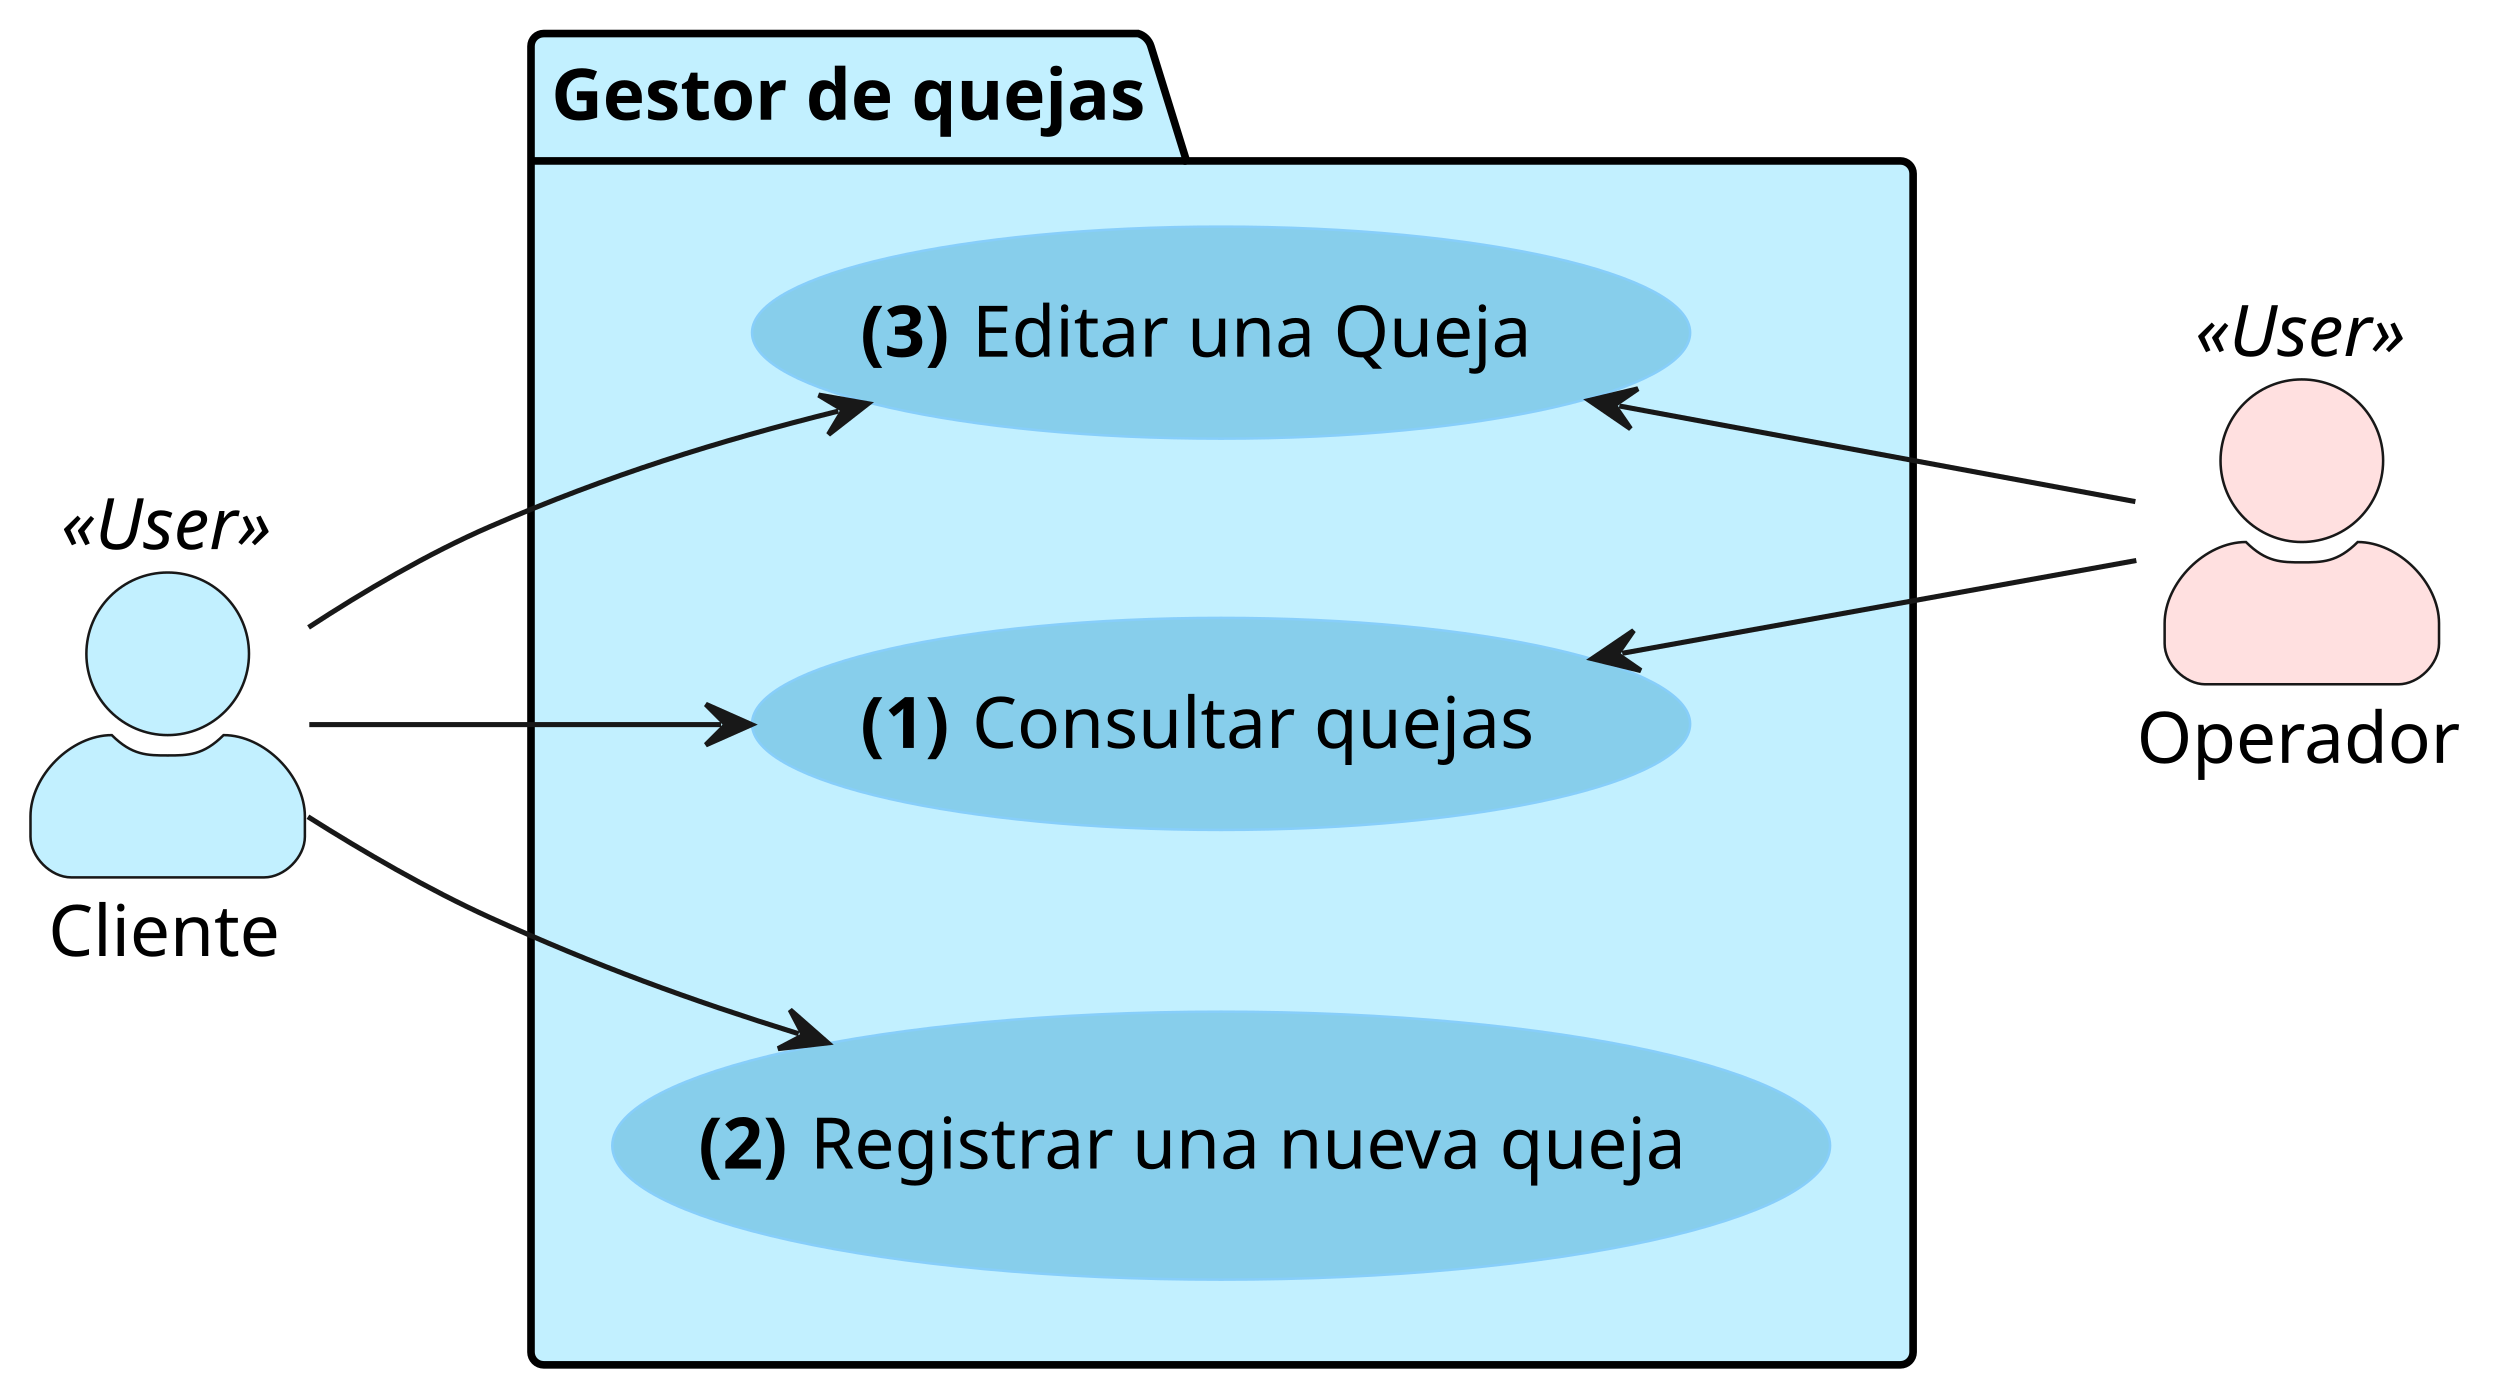
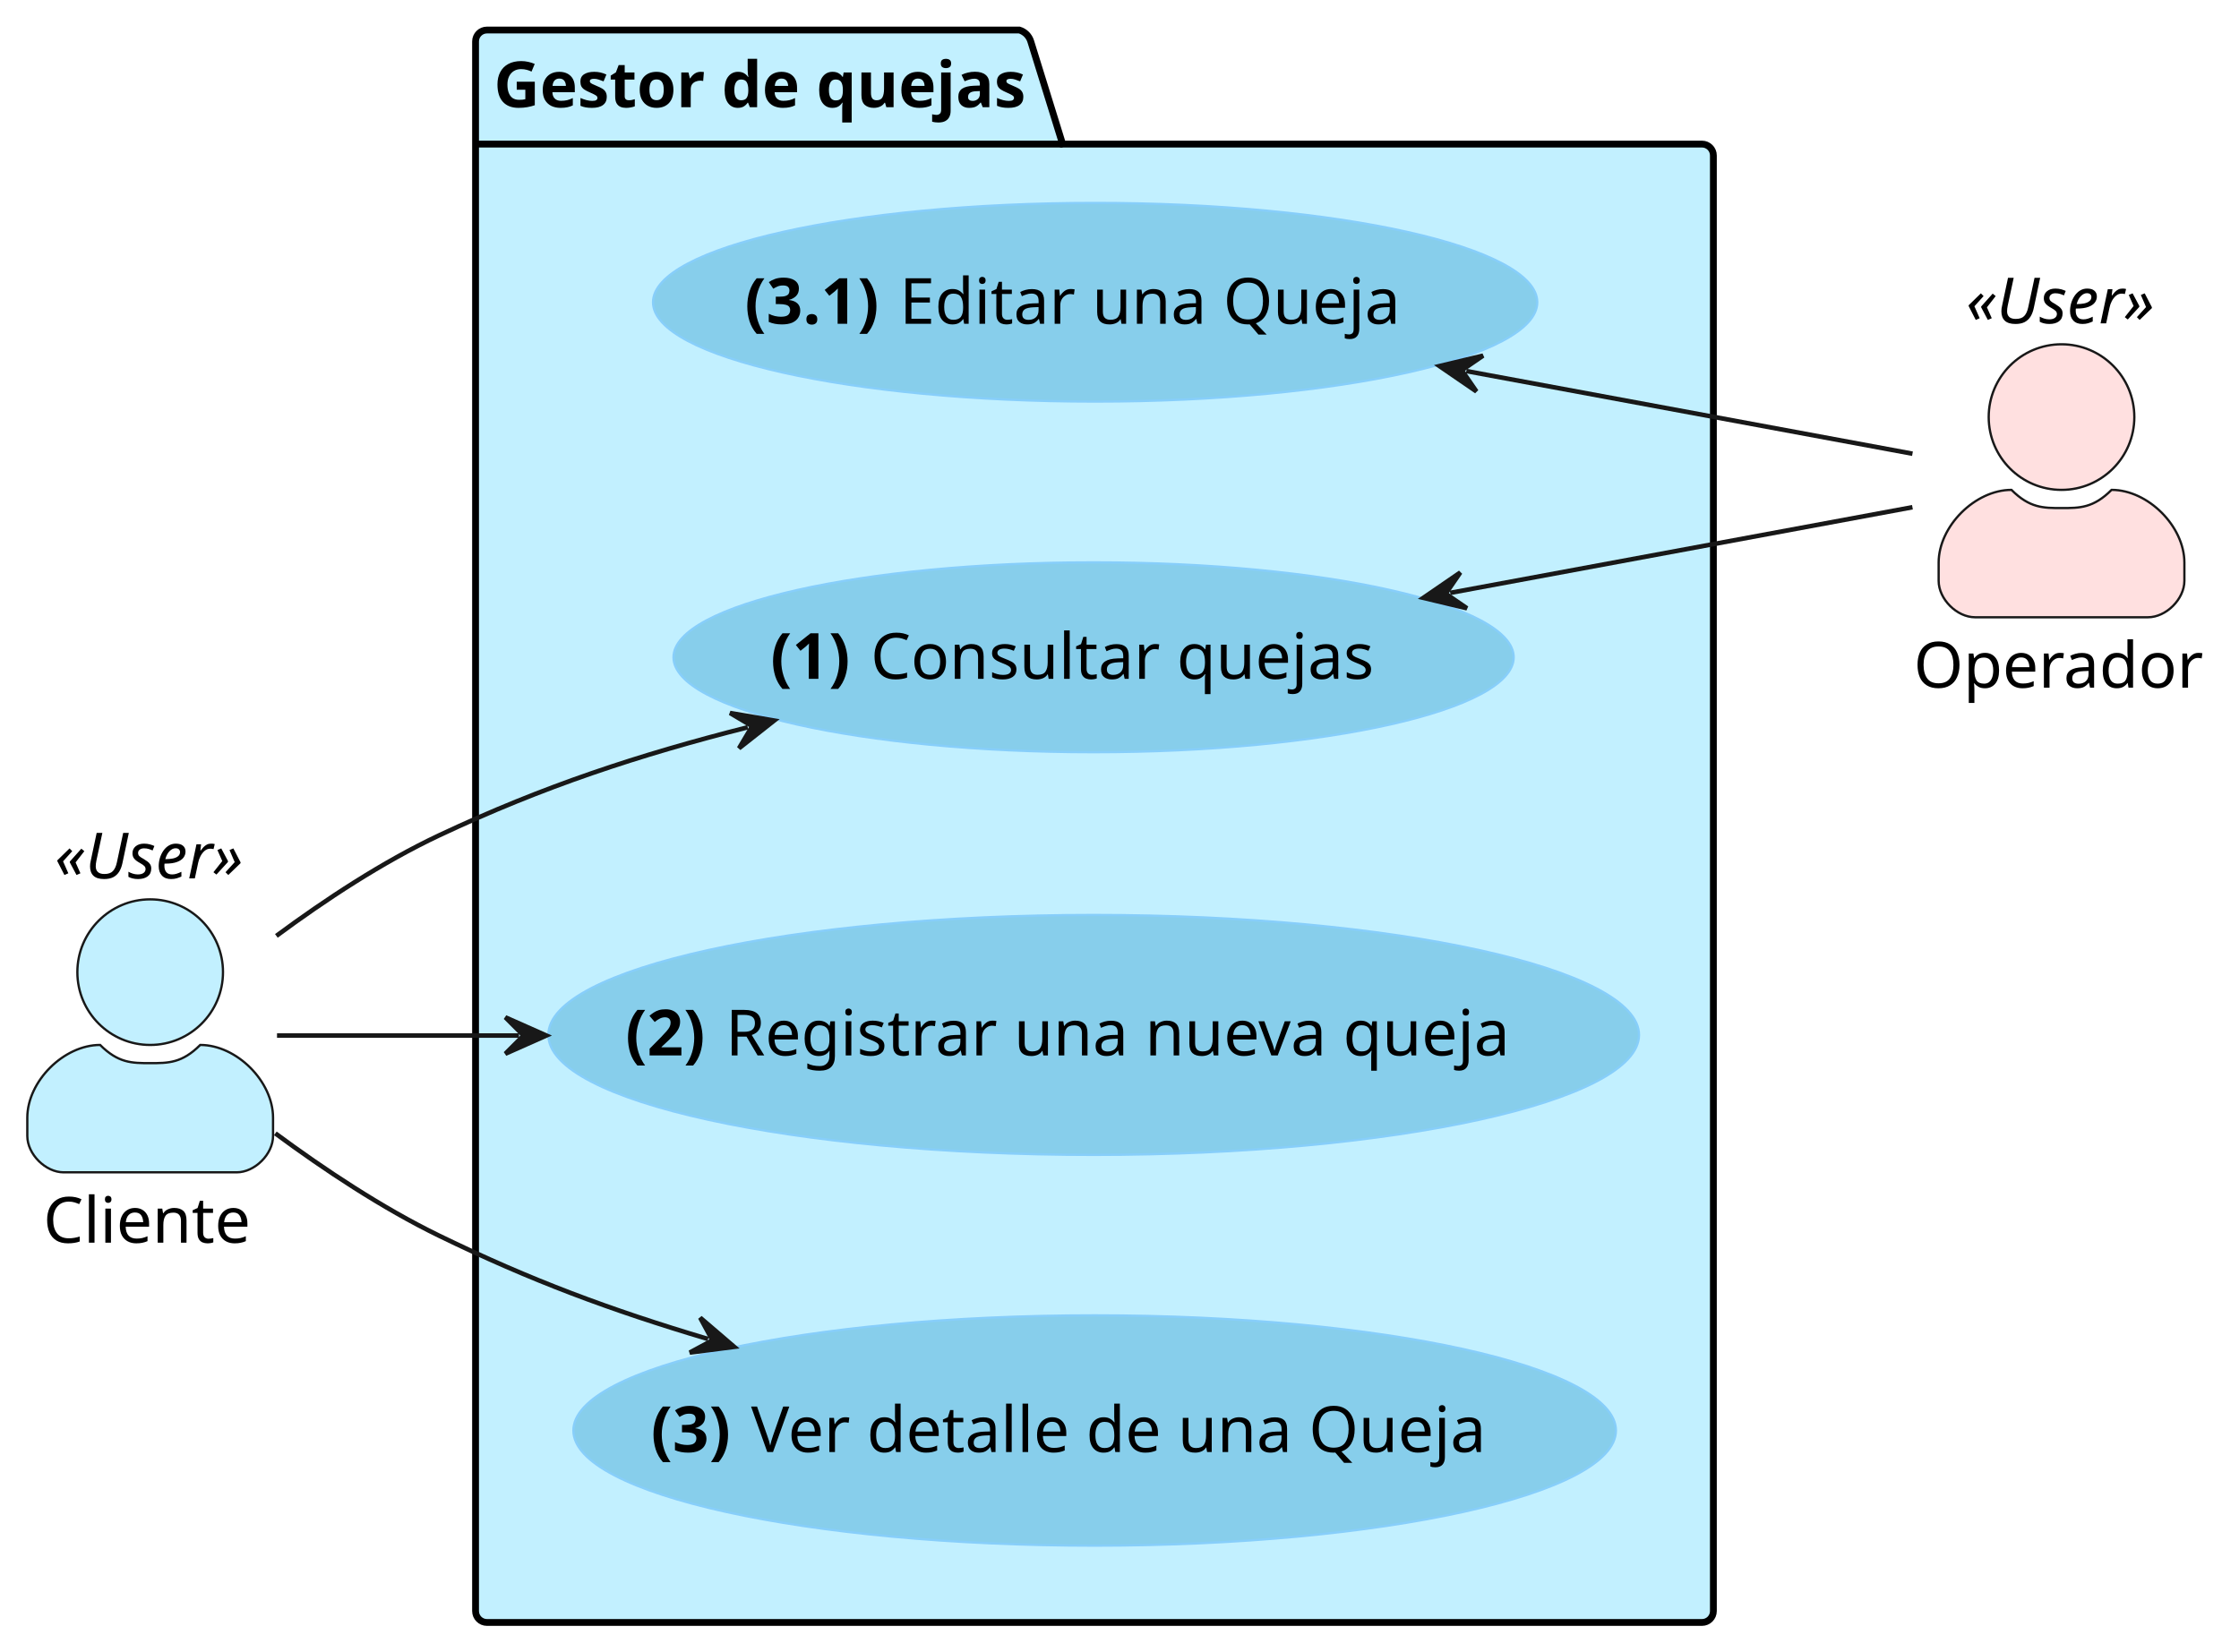
- <svg xmlns="http://www.w3.org/2000/svg" contentStyleType="text/css" height="275px" preserveAspectRatio="none" style="width:492px;height:275px;background:#FFFFFF;" version="1.1" viewBox="0 0 492 275" width="492px" zoomAndPan="magnify">
+ <svg xmlns="http://www.w3.org/2000/svg" contentStyleType="text/css" height="363px" preserveAspectRatio="none" style="width:492px;height:363px;background:#FFFFFF;" version="1.1" viewBox="0 0 492 363" width="492px" zoomAndPan="magnify">
  <defs />
  <g>
    <g id="cluster_Gestor de quejas">
-       <path d="M107,6.602 L224,6.602 A3.75,3.75 0 0 1 226.5,9.102 L233.5,31.67 L374,31.67 A2.5,2.5 0 0 1 376.5,34.17 L376.5,266.102 A2.5,2.5 0 0 1 374,268.602 L107,268.602 A2.5,2.5 0 0 1 104.5,266.102 L104.5,9.102 A2.5,2.5 0 0 1 107,6.602 " fill="#C2F0FF" style="stroke:#000000;stroke-width:1.5;" />
+       <path d="M107,6.602 L224,6.602 A3.75,3.75 0 0 1 226.5,9.102 L233.5,31.67 L374,31.67 A2.5,2.5 0 0 1 376.5,34.17 L376.5,354.102 A2.5,2.5 0 0 1 374,356.602 L107,356.602 A2.5,2.5 0 0 1 104.5,354.102 L104.5,9.102 A2.5,2.5 0 0 1 107,6.602 " fill="#C2F0FF" style="stroke:#000000;stroke-width:1.5;" />
      <line style="stroke:#000000;stroke-width:1.5;" x1="104.5" x2="233.5" y1="31.67" y2="31.67" />
      <text fill="#000000" font-family="sans-serif" font-size="14" font-weight="bold" lengthAdjust="spacing" textLength="116" x="108.5" y="23.568">Gestor de quejas</text>
    </g>
    <g id="elem_consultarQuejas">
-       <ellipse cx="240.308" cy="142.464" fill="#87CEEB" rx="92.308" ry="20.862" style="stroke:#87CEFA;stroke-width:0.5;" />
-       <text fill="#000000" font-family="sans-serif" font-size="14" font-weight="bold" lengthAdjust="spacing" textLength="18" x="169.308" y="147.196">(1)</text>
-       <text fill="#000000" font-family="sans-serif" font-size="14" lengthAdjust="spacing" textLength="114" x="191.308" y="147.196">Consultar quejas</text>
+       <ellipse cx="240.308" cy="144.464" fill="#87CEEB" rx="92.308" ry="20.862" style="stroke:#87CEFA;stroke-width:0.5;" />
+       <text fill="#000000" font-family="sans-serif" font-size="14" font-weight="bold" lengthAdjust="spacing" textLength="18" x="169.308" y="149.196">(1)</text>
+       <text fill="#000000" font-family="sans-serif" font-size="14" lengthAdjust="spacing" textLength="114" x="191.308" y="149.196">Consultar quejas</text>
    </g>
    <g id="elem_registrarQueja">
-       <ellipse cx="240.328" cy="225.468" fill="#87CEEB" rx="119.828" ry="26.366" style="stroke:#87CEFA;stroke-width:0.5;" />
-       <text fill="#000000" font-family="sans-serif" font-size="14" font-weight="bold" lengthAdjust="spacing" textLength="18" x="137.438" y="229.968">(2)</text>
-       <text fill="#000000" font-family="sans-serif" font-size="14" lengthAdjust="spacing" textLength="179" x="159.438" y="229.968">Registrar una nueva queja</text>
+       <ellipse cx="240.328" cy="227.468" fill="#87CEEB" rx="119.828" ry="26.366" style="stroke:#87CEFA;stroke-width:0.5;" />
+       <text fill="#000000" font-family="sans-serif" font-size="14" font-weight="bold" lengthAdjust="spacing" textLength="18" x="137.438" y="231.968">(2)</text>
+       <text fill="#000000" font-family="sans-serif" font-size="14" lengthAdjust="spacing" textLength="179" x="159.438" y="231.968">Registrar una nueva queja</text>
+     </g>
+     <g id="elem_verQueja">
+       <ellipse cx="240.54" cy="314.41" fill="#87CEEB" rx="114.54" ry="25.308" style="stroke:#87CEFA;stroke-width:0.5;" />
+       <text fill="#000000" font-family="sans-serif" font-size="14" font-weight="bold" lengthAdjust="spacing" textLength="18" x="143.04" y="319.143">(3)</text>
+       <text fill="#000000" font-family="sans-serif" font-size="14" lengthAdjust="spacing" textLength="167" x="165.04" y="319.143">Ver detalle de una Queja</text>
    </g>
    <g id="elem_editarQueja">
-       <ellipse cx="240.308" cy="65.464" fill="#87CEEB" rx="92.308" ry="20.862" style="stroke:#87CEFA;stroke-width:0.5;" />
-       <text fill="#000000" font-family="sans-serif" font-size="14" font-weight="bold" lengthAdjust="spacing" textLength="18" x="169.308" y="70.197">(3)</text>
-       <text fill="#000000" font-family="sans-serif" font-size="14" lengthAdjust="spacing" textLength="114" x="191.308" y="70.197">Editar una Queja</text>
+       <ellipse cx="240.648" cy="66.432" fill="#87CEEB" rx="97.148" ry="21.83" style="stroke:#87CEFA;stroke-width:0.5;" />
+       <text fill="#000000" font-family="sans-serif" font-size="14" font-weight="bold" lengthAdjust="spacing" textLength="30" x="163.648" y="71.165">(3.1)</text>
+       <text fill="#000000" font-family="sans-serif" font-size="14" lengthAdjust="spacing" textLength="114" x="197.648" y="71.165">Editar una Queja</text>
    </g>
    <g id="elem_Operador">
-       <ellipse cx="453" cy="90.67" fill="#FFE0E0" rx="16" ry="16" style="stroke:#181818;stroke-width:0.5;" />
-       <path d="M453,110.67 C457,110.67 460,110.67 464,106.67 C472,106.67 480,114.67 480,122.67 L480,126.67 C480,130.67 476,134.67 472,134.67 L434,134.67 C430,134.67 426,130.67 426,126.67 L426,122.67 C426,114.67 434,106.67 442,106.67 C446,110.67 449,110.67 453,110.67 " fill="#FFE0E0" style="stroke:#181818;stroke-width:0.5;" />
-       <text fill="#000000" font-family="sans-serif" font-size="14" lengthAdjust="spacing" textLength="65" x="420.5" y="150.136">Operador</text>
-       <text fill="#000000" font-family="sans-serif" font-size="14" font-style="italic" lengthAdjust="spacing" textLength="42" x="432" y="70.068">«User»</text>
+       <ellipse cx="453" cy="91.67" fill="#FFE0E0" rx="16" ry="16" style="stroke:#181818;stroke-width:0.5;" />
+       <path d="M453,111.67 C457,111.67 460,111.67 464,107.67 C472,107.67 480,115.67 480,123.67 L480,127.67 C480,131.67 476,135.67 472,135.67 L434,135.67 C430,135.67 426,131.67 426,127.67 L426,123.67 C426,115.67 434,107.67 442,107.67 C446,111.67 449,111.67 453,111.67 " fill="#FFE0E0" style="stroke:#181818;stroke-width:0.5;" />
+       <text fill="#000000" font-family="sans-serif" font-size="14" lengthAdjust="spacing" textLength="65" x="420.5" y="151.136">Operador</text>
+       <text fill="#000000" font-family="sans-serif" font-size="14" font-style="italic" lengthAdjust="spacing" textLength="42" x="432" y="71.068">«User»</text>
    </g>
    <g id="elem_Cliente">
-       <ellipse cx="33" cy="128.67" fill="#C2F0FF" rx="16" ry="16" style="stroke:#181818;stroke-width:0.5;" />
-       <path d="M33,148.67 C37,148.67 40,148.67 44,144.67 C52,144.67 60,152.67 60,160.67 L60,164.67 C60,168.67 56,172.67 52,172.67 L14,172.67 C10,172.67 6,168.67 6,164.67 L6,160.67 C6,152.67 14,144.67 22,144.67 C26,148.67 29,148.67 33,148.67 " fill="#C2F0FF" style="stroke:#181818;stroke-width:0.5;" />
-       <text fill="#000000" font-family="sans-serif" font-size="14" lengthAdjust="spacing" textLength="47" x="9.5" y="188.136">Cliente</text>
-       <text fill="#000000" font-family="sans-serif" font-size="14" font-style="italic" lengthAdjust="spacing" textLength="42" x="12" y="108.068">«User»</text>
+       <ellipse cx="33" cy="213.67" fill="#C2F0FF" rx="16" ry="16" style="stroke:#181818;stroke-width:0.5;" />
+       <path d="M33,233.67 C37,233.67 40,233.67 44,229.67 C52,229.67 60,237.67 60,245.67 L60,249.67 C60,253.67 56,257.67 52,257.67 L14,257.67 C10,257.67 6,253.67 6,249.67 L6,245.67 C6,237.67 14,229.67 22,229.67 C26,233.67 29,233.67 33,233.67 " fill="#C2F0FF" style="stroke:#181818;stroke-width:0.5;" />
+       <text fill="#000000" font-family="sans-serif" font-size="14" lengthAdjust="spacing" textLength="47" x="9.5" y="273.136">Cliente</text>
+       <text fill="#000000" font-family="sans-serif" font-size="14" font-style="italic" lengthAdjust="spacing" textLength="42" x="12" y="193.068">«User»</text>
    </g>
    <g id="link_consultarQuejas_Operador">
-       <path d="M319.255,128.566 C355.705,121.986 392.2,115.392 420.43,110.302 " fill="none" id="consultarQuejas-backto-Operador" style="stroke:#181818;stroke-width:1.0;" />
-       <polygon fill="#181818" points="313.35,129.632,322.917,131.97,318.271,128.744,321.496,124.097,313.35,129.632" style="stroke:#181818;stroke-width:1.0;" />
+       <path d="M318.669,130.308 C355.159,123.537 391.87,116.742 420.24,111.482 " fill="none" id="consultarQuejas-backto-Operador" style="stroke:#181818;stroke-width:1.0;" />
+       <polygon fill="#181818" points="312.77,131.402,322.349,133.693,317.686,130.49,320.889,125.827,312.77,131.402" style="stroke:#181818;stroke-width:1.0;" />
    </g>
    <g id="link_editarQueja_Operador">
-       <path d="M318.669,79.897 C355.159,86.666 391.87,93.462 420.24,98.722 " fill="none" id="editarQueja-backto-Operador" style="stroke:#181818;stroke-width:1.0;" />
-       <polygon fill="#181818" points="312.77,78.802,320.889,84.377,317.686,79.714,322.349,76.511,312.77,78.802" style="stroke:#181818;stroke-width:1.0;" />
+       <path d="M322.21,81.555 C357.89,88.165 392.79,94.632 420.25,99.722 " fill="none" id="editarQueja-backto-Operador" style="stroke:#181818;stroke-width:1.0;" />
+       <polygon fill="#181818" points="316.31,80.462,324.431,86.034,321.226,81.373,325.888,78.168,316.31,80.462" style="stroke:#181818;stroke-width:1.0;" />
    </g>
    <g id="link_Cliente_consultarQuejas">
-       <path d="M60.87,142.602 C83.17,142.602 110.25,142.602 141.9,142.602 " fill="none" id="Cliente-to-consultarQuejas" style="stroke:#181818;stroke-width:1.0;" />
-       <polygon fill="#181818" points="147.9,142.602,138.9,138.602,142.9,142.602,138.9,146.602,147.9,142.602" style="stroke:#181818;stroke-width:1.0;" />
+       <path d="M60.73,205.702 C71.36,197.842 84.01,189.482 96.5,183.602 C119.55,172.752 140.345,165.939 164.315,159.849 " fill="none" id="Cliente-to-consultarQuejas" style="stroke:#181818;stroke-width:1.0;" />
+       <polygon fill="#181818" points="170.13,158.372,160.422,156.711,165.284,159.603,162.392,164.465,170.13,158.372" style="stroke:#181818;stroke-width:1.0;" />
    </g>
-     <g id="link_Cliente_editarQueja">
-       <path d="M60.72,123.472 C71.45,116.462 84.18,108.942 96.5,103.602 C119.95,93.442 140.958,86.893 164.988,80.903 " fill="none" id="Cliente-to-editarQueja" style="stroke:#181818;stroke-width:1.0;" />
-       <polygon fill="#181818" points="170.81,79.452,161.11,77.748,165.958,80.661,163.045,85.51,170.81,79.452" style="stroke:#181818;stroke-width:1.0;" />
+     <g id="link_Cliente_verQueja">
+       <path d="M60.5,249.102 C71.2,257.012 83.97,265.502 96.5,271.602 C116.78,281.472 134.041,287.877 155.59,294.307 " fill="none" id="Cliente-to-verQueja" style="stroke:#181818;stroke-width:1.0;" />
+       <polygon fill="#181818" points="161.34,296.022,153.859,289.616,156.549,294.592,151.572,297.282,161.34,296.022" style="stroke:#181818;stroke-width:1.0;" />
    </g>
    <g id="link_Cliente_registrarQueja">
-       <path d="M60.6,160.732 C71.42,167.572 84.24,175.042 96.5,180.602 C117.48,190.112 135.311,196.637 157.172,203.447 " fill="none" id="Cliente-to-registrarQueja" style="stroke:#181818;stroke-width:1.0;" />
-       <polygon fill="#181818" points="162.9,205.232,155.497,198.736,158.126,203.745,153.118,206.374,162.9,205.232" style="stroke:#181818;stroke-width:1.0;" />
+       <path d="M60.87,227.602 C76.64,227.602 91.81,227.602 114.05,227.602 " fill="none" id="Cliente-to-registrarQueja" style="stroke:#181818;stroke-width:1.0;" />
+       <polygon fill="#181818" points="120.05,227.602,111.05,223.602,115.05,227.602,111.05,231.602,120.05,227.602" style="stroke:#181818;stroke-width:1.0;" />
    </g>
  </g>
</svg>
